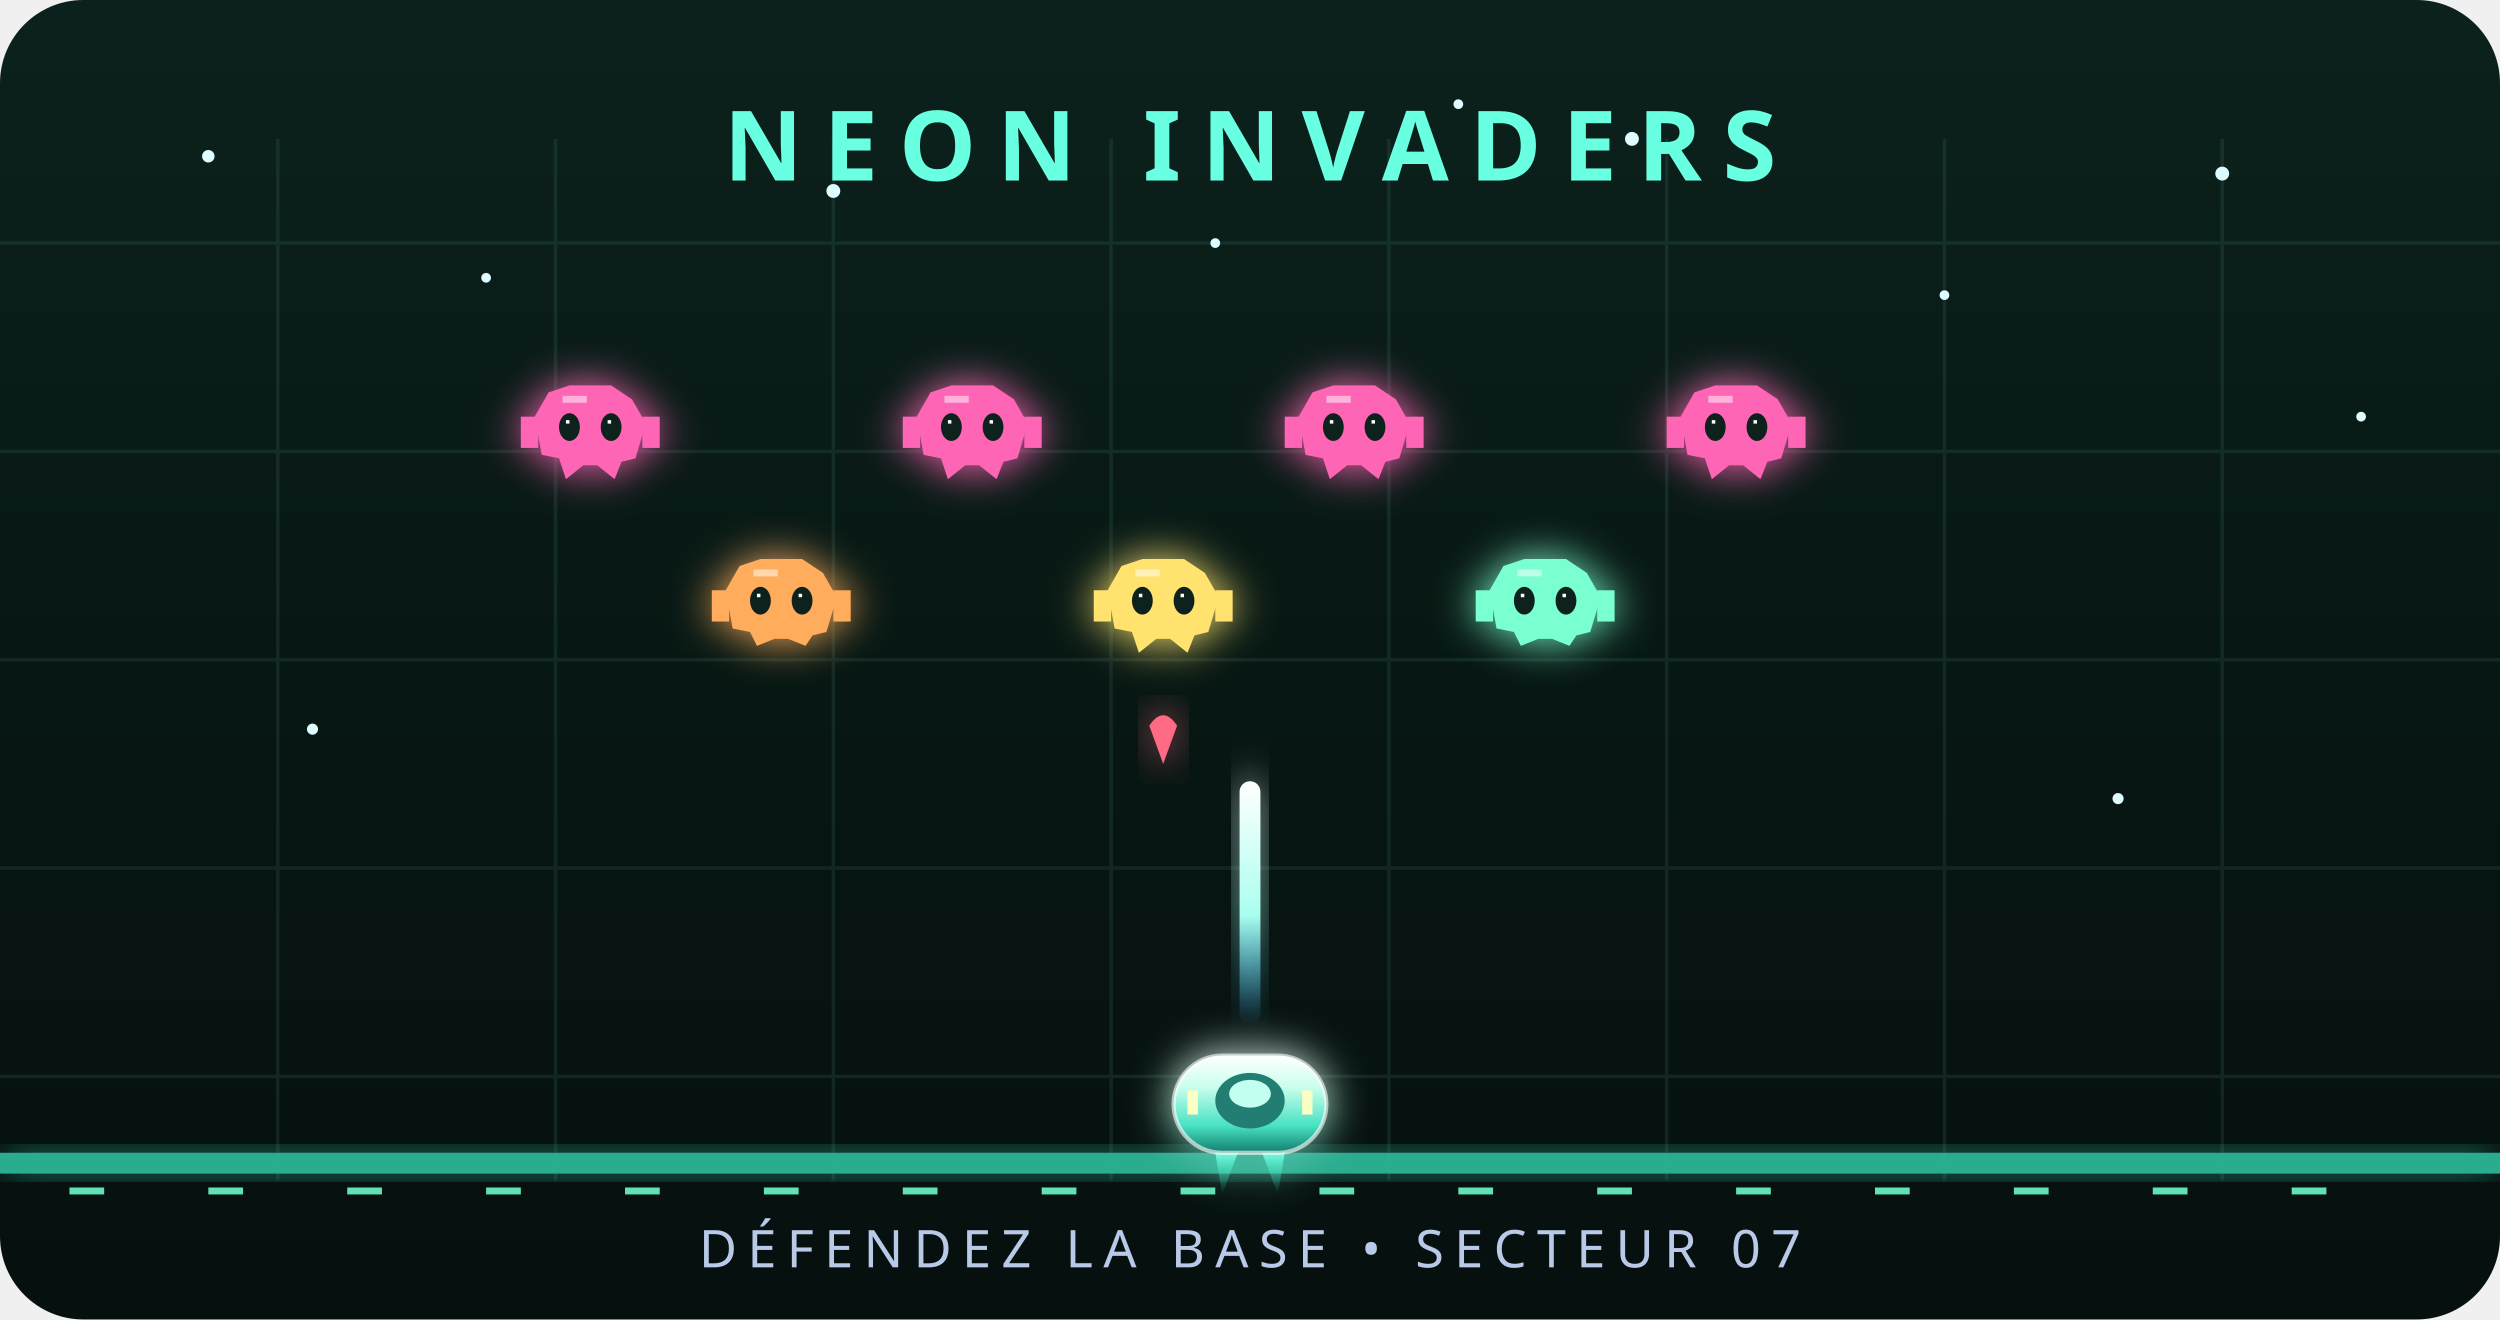
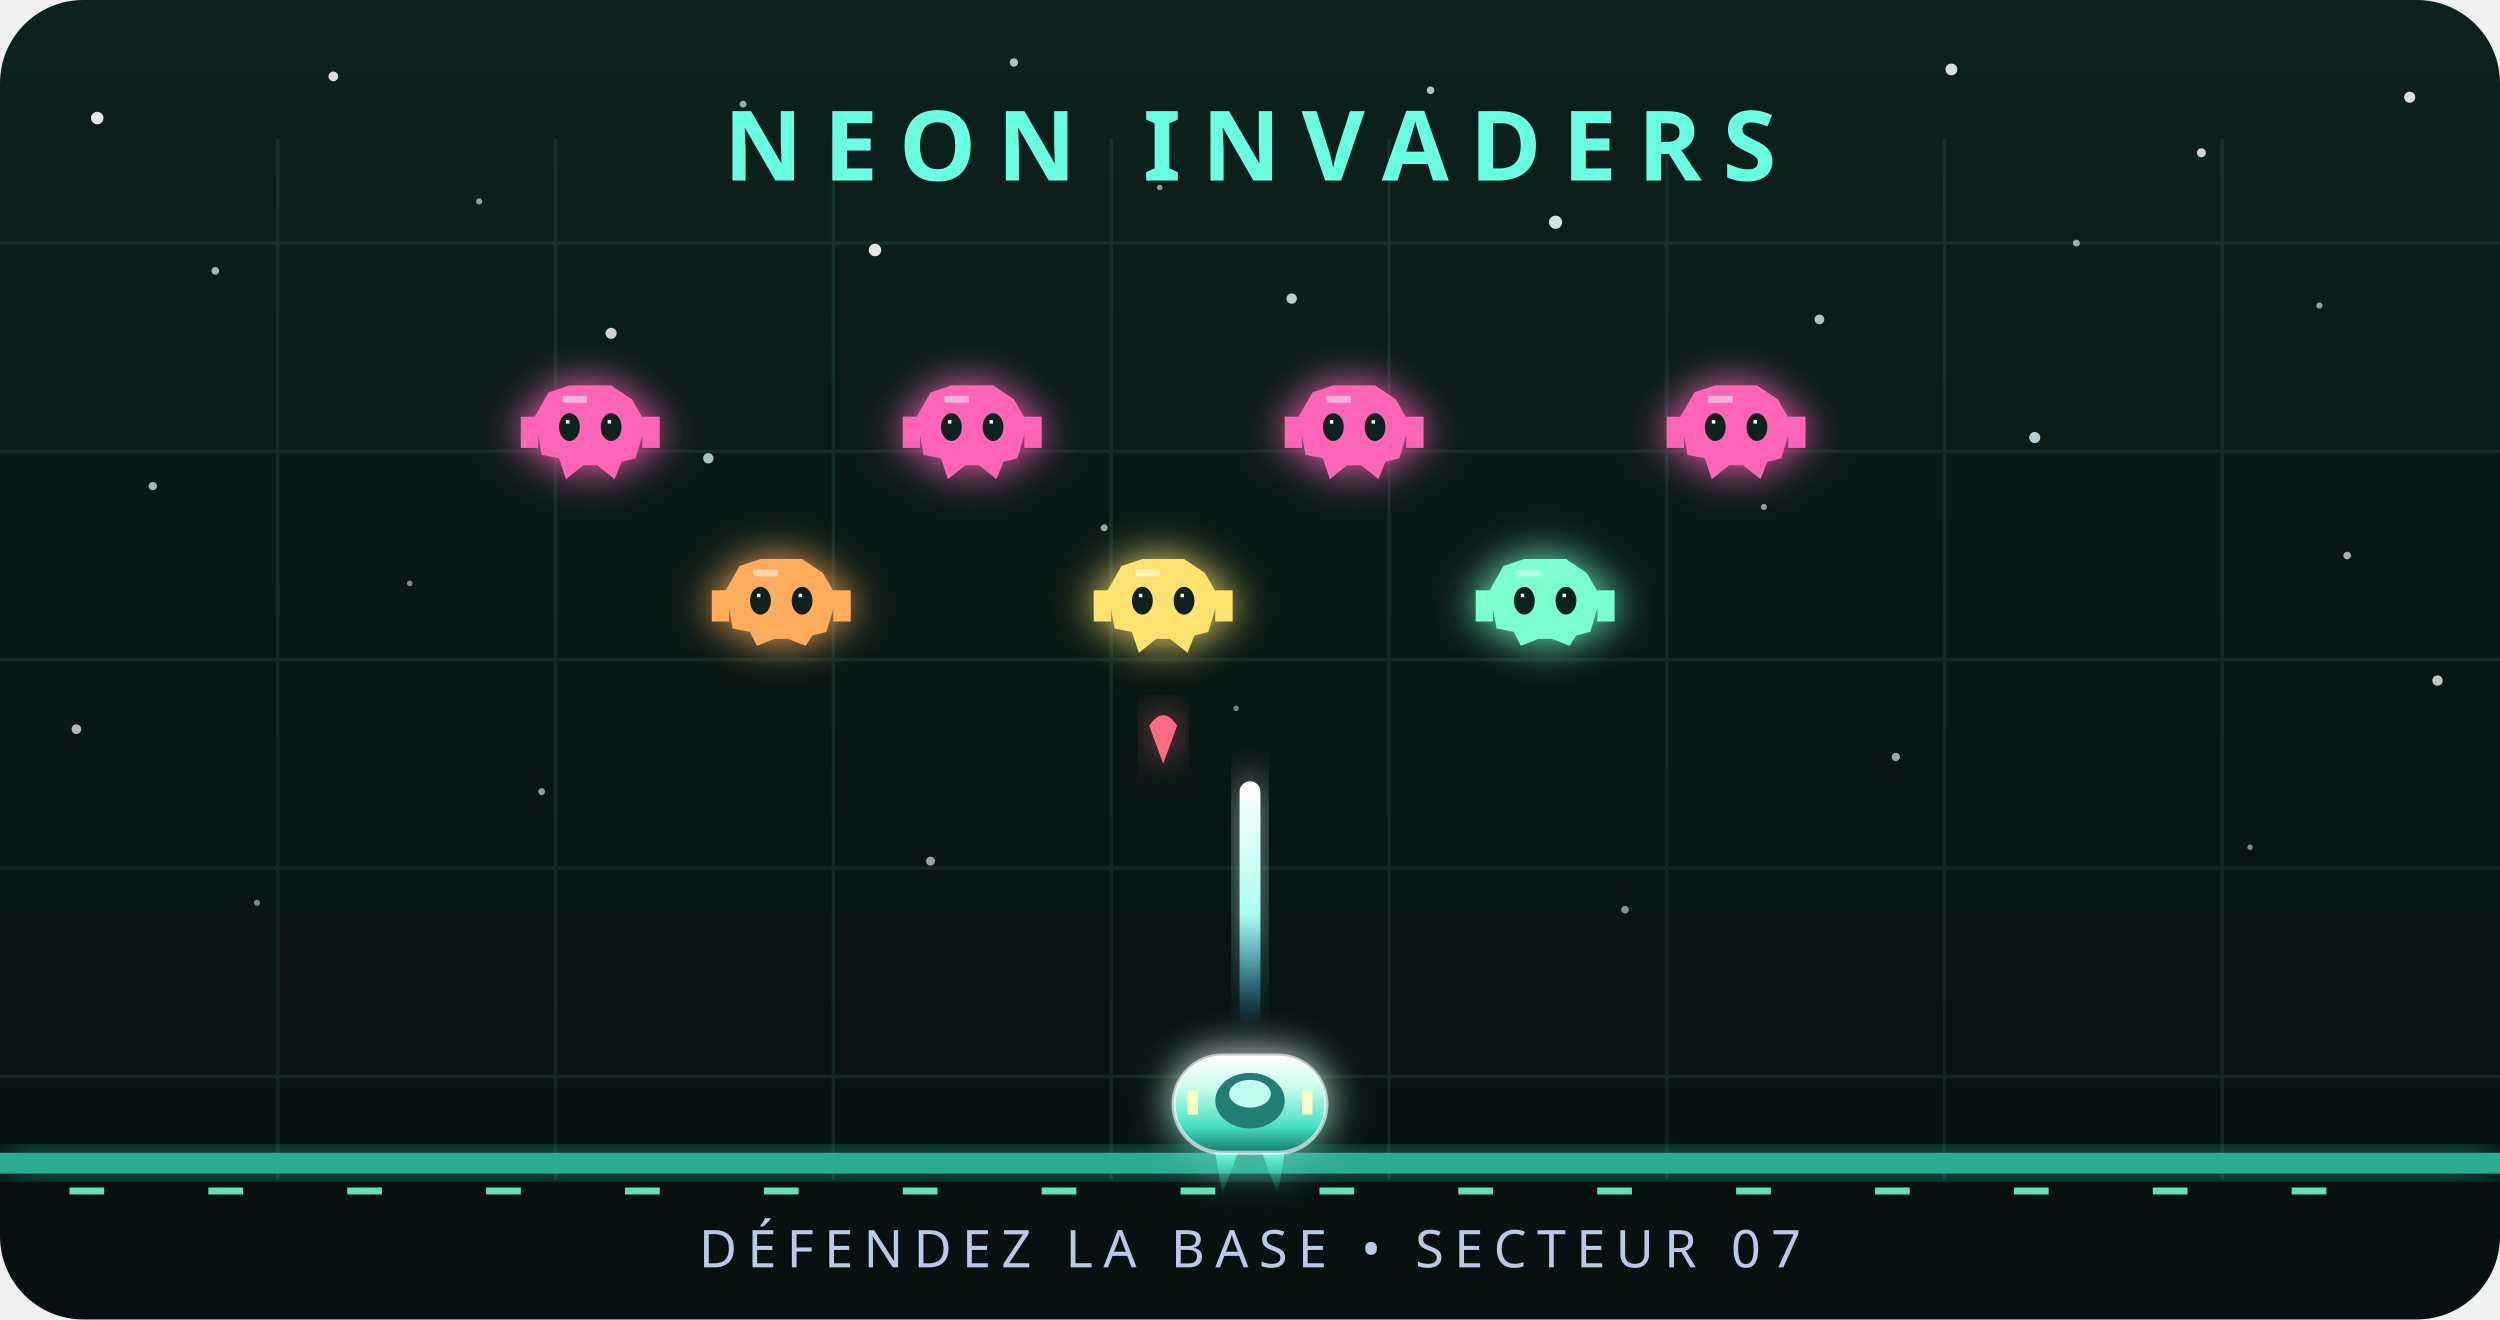
<svg xmlns="http://www.w3.org/2000/svg" viewBox="0 0 720 380" role="img" aria-labelledby="title desc">
  <defs>
    <linearGradient id="bg" x1="0" y1="0" x2="0" y2="1">
      <stop offset="0" stop-color="#0c211d" />
      <stop offset="0.52" stop-color="#071713" />
      <stop offset="1" stop-color="#06100f" />
    </linearGradient>
    <linearGradient id="player" x1="0" y1="0" x2="0" y2="1">
      <stop offset="0" stop-color="#ffffff" />
      <stop offset="0.32" stop-color="#caffed" />
      <stop offset="0.72" stop-color="#48e2c3" />
      <stop offset="1" stop-color="#137d6d" />
    </linearGradient>
    <linearGradient id="flame" x1="0" y1="0" x2="0" y2="1">
      <stop offset="0" stop-color="#fff3a0" />
      <stop offset="0.4" stop-color="#73ffe2" stop-opacity="0.8" />
      <stop offset="1" stop-color="#00b998" stop-opacity="0" />
    </linearGradient>
    <linearGradient id="beam" x1="0" y1="1" x2="0" y2="0">
      <stop offset="0" stop-color="#37bfff" stop-opacity="0" />
      <stop offset="0.45" stop-color="#aaffef" />
      <stop offset="1" stop-color="#ffffff" />
    </linearGradient>
    <filter id="glow" x="-40%" y="-40%" width="180%" height="180%">
      <feGaussianBlur stdDeviation="6" result="b" />
      <feMerge>
        <feMergeNode in="b" />
        <feMergeNode in="SourceGraphic" />
      </feMerge>
    </filter>
  </defs>
  <rect width="720" height="380" rx="24" fill="url(#bg)" />
-   <g fill="#dffcff">
-     <circle cx="60" cy="45" r="1.8" />
-     <circle cx="140" cy="80" r="1.4" />
-     <circle cx="240" cy="55" r="2" />
-     <circle cx="350" cy="70" r="1.4" />
-     <circle cx="470" cy="40" r="2" />
-     <circle cx="560" cy="85" r="1.4" />
-     <circle cx="640" cy="50" r="2" />
-     <circle cx="680" cy="120" r="1.4" />
-     <circle cx="90" cy="210" r="1.6" />
-     <circle cx="610" cy="230" r="1.6" />
-     <circle cx="420" cy="30" r="1.4" />
+   <g class="stars" aria-hidden="true">
+     <circle cx="28" cy="34" r="1.8" fill="#ffffff" opacity="0.9" />
+     <circle cx="62" cy="78" r="1.1" fill="#dffcff" opacity="0.7" />
+     <circle cx="96" cy="22" r="1.4" fill="#ffffff" opacity="0.85" />
+     <circle cx="138" cy="58" r="0.9" fill="#dffcff" opacity="0.6" />
+     <circle cx="176" cy="96" r="1.6" fill="#ffffff" opacity="0.8" />
+     <circle cx="214" cy="30" r="1.0" fill="#dffcff" opacity="0.65" />
+     <circle cx="252" cy="72" r="1.8" fill="#ffffff" opacity="0.9" />
+     <circle cx="292" cy="18" r="1.2" fill="#dffcff" opacity="0.75" />
+     <circle cx="334" cy="54" r="0.8" fill="#ffffff" opacity="0.55" />
+     <circle cx="372" cy="86" r="1.5" fill="#dffcff" opacity="0.8" />
+     <circle cx="412" cy="26" r="1.1" fill="#ffffff" opacity="0.7" />
+     <circle cx="448" cy="64" r="1.9" fill="#dffcff" opacity="0.9" />
+     <circle cx="486" cy="38" r="0.9" fill="#ffffff" opacity="0.6" />
+     <circle cx="524" cy="92" r="1.4" fill="#dffcff" opacity="0.75" />
+     <circle cx="562" cy="20" r="1.7" fill="#ffffff" opacity="0.85" />
+     <circle cx="598" cy="70" r="1.0" fill="#dffcff" opacity="0.65" />
+     <circle cx="634" cy="44" r="1.3" fill="#ffffff" opacity="0.8" />
+     <circle cx="668" cy="88" r="0.9" fill="#dffcff" opacity="0.6" />
+     <circle cx="694" cy="28" r="1.6" fill="#ffffff" opacity="0.85" />
+     <circle cx="44" cy="140" r="1.2" fill="#dffcff" opacity="0.7" />
+     <circle cx="118" cy="168" r="0.8" fill="#ffffff" opacity="0.5" />
+     <circle cx="204" cy="132" r="1.5" fill="#dffcff" opacity="0.75" />
+     <circle cx="318" cy="152" r="1.0" fill="#ffffff" opacity="0.6" />
+     <circle cx="402" cy="118" r="1.3" fill="#dffcff" opacity="0.7" />
+     <circle cx="508" cy="146" r="0.9" fill="#ffffff" opacity="0.55" />
+     <circle cx="586" cy="126" r="1.6" fill="#dffcff" opacity="0.8" />
+     <circle cx="676" cy="160" r="1.1" fill="#ffffff" opacity="0.65" />
+     <circle cx="22" cy="210" r="1.4" fill="#ffffff" opacity="0.7" />
+     <circle cx="156" cy="228" r="1.0" fill="#dffcff" opacity="0.6" />
+     <circle cx="356" cy="204" r="0.8" fill="#ffffff" opacity="0.45" />
+     <circle cx="546" cy="218" r="1.2" fill="#dffcff" opacity="0.65" />
+     <circle cx="702" cy="196" r="1.5" fill="#ffffff" opacity="0.75" />
+     <circle cx="74" cy="260" r="0.9" fill="#dffcff" opacity="0.5" />
+     <circle cx="268" cy="248" r="1.3" fill="#ffffff" opacity="0.6" />
+     <circle cx="468" cy="262" r="1.1" fill="#dffcff" opacity="0.55" />
+     <circle cx="648" cy="244" r="0.8" fill="#ffffff" opacity="0.5" />
  </g>
  <g stroke="#9bfff0" stroke-width="1" opacity="0.08">
    <path d="M0 70h720M0 130h720M0 190h720M0 250h720M0 310h720" />
    <path d="M80 40v300M160 40v300M240 40v300M320 40v300M400 40v300M480 40v300M560 40v300M640 40v300" />
  </g>
  <text x="360" y="52" text-anchor="middle" fill="#69ffe1" font-family="system-ui,Segoe UI,sans-serif" font-weight="800" font-size="28" letter-spacing="6">NEON INVADERS</text>
  <g filter="url(#glow)">
    <g transform="translate(170 125)" fill="#ff65b5">
      <path d="M-16 -5 L-12 -12 L-6 -14 L6 -14 L12 -10 L16 -3 L13 7 L9 8 L7 13 L2 9 L-2 9 L-7 13 L-9 7 L-14 6 Z" />
      <rect x="-20" y="-5" width="5" height="9" />
      <rect x="15" y="-5" width="5" height="9" />
      <g fill="#10201c">
        <ellipse cx="-6" cy="-2" rx="3" ry="4" />
        <ellipse cx="6" cy="-2" rx="3" ry="4" />
      </g>
      <g fill="#fff">
        <rect x="-7" y="-4" width="1" height="1" />
        <rect x="5" y="-4" width="1" height="1" />
      </g>
      <rect x="-8" y="-11" width="7" height="2" fill="#fff" opacity="0.5" />
    </g>
    <g transform="translate(280 125)" fill="#ff65b5">
      <path d="M-16 -5 L-12 -12 L-6 -14 L6 -14 L12 -10 L16 -3 L13 7 L9 8 L7 13 L2 9 L-2 9 L-7 13 L-9 7 L-14 6 Z" />
      <rect x="-20" y="-5" width="5" height="9" />
      <rect x="15" y="-5" width="5" height="9" />
      <g fill="#10201c">
        <ellipse cx="-6" cy="-2" rx="3" ry="4" />
        <ellipse cx="6" cy="-2" rx="3" ry="4" />
      </g>
      <g fill="#fff">
        <rect x="-7" y="-4" width="1" height="1" />
        <rect x="5" y="-4" width="1" height="1" />
      </g>
      <rect x="-8" y="-11" width="7" height="2" fill="#fff" opacity="0.5" />
    </g>
    <g transform="translate(390 125)" fill="#ff65b5">
      <path d="M-16 -5 L-12 -12 L-6 -14 L6 -14 L12 -10 L16 -3 L13 7 L9 8 L7 13 L2 9 L-2 9 L-7 13 L-9 7 L-14 6 Z" />
      <rect x="-20" y="-5" width="5" height="9" />
      <rect x="15" y="-5" width="5" height="9" />
      <g fill="#10201c">
        <ellipse cx="-6" cy="-2" rx="3" ry="4" />
        <ellipse cx="6" cy="-2" rx="3" ry="4" />
      </g>
      <g fill="#fff">
        <rect x="-7" y="-4" width="1" height="1" />
        <rect x="5" y="-4" width="1" height="1" />
      </g>
      <rect x="-8" y="-11" width="7" height="2" fill="#fff" opacity="0.5" />
    </g>
    <g transform="translate(500 125)" fill="#ff65b5">
      <path d="M-16 -5 L-12 -12 L-6 -14 L6 -14 L12 -10 L16 -3 L13 7 L9 8 L7 13 L2 9 L-2 9 L-7 13 L-9 7 L-14 6 Z" />
      <rect x="-20" y="-5" width="5" height="9" />
      <rect x="15" y="-5" width="5" height="9" />
      <g fill="#10201c">
        <ellipse cx="-6" cy="-2" rx="3" ry="4" />
        <ellipse cx="6" cy="-2" rx="3" ry="4" />
      </g>
      <g fill="#fff">
        <rect x="-7" y="-4" width="1" height="1" />
        <rect x="5" y="-4" width="1" height="1" />
      </g>
      <rect x="-8" y="-11" width="7" height="2" fill="#fff" opacity="0.5" />
    </g>
    <g transform="translate(225 175)" fill="#ffad5c">
      <path d="M-16 -5 L-12 -12 L-6 -14 L6 -14 L12 -10 L16 -3 L13 7 L9 8 L7 11 L2 9 L-2 9 L-7 11 L-9 7 L-14 6 Z" />
      <rect x="-20" y="-5" width="5" height="9" />
      <rect x="15" y="-5" width="5" height="9" />
      <g fill="#10201c">
        <ellipse cx="-6" cy="-2" rx="3" ry="4" />
        <ellipse cx="6" cy="-2" rx="3" ry="4" />
      </g>
      <g fill="#fff">
        <rect x="-7" y="-4" width="1" height="1" />
        <rect x="5" y="-4" width="1" height="1" />
      </g>
      <rect x="-8" y="-11" width="7" height="2" fill="#fff" opacity="0.5" />
    </g>
    <g transform="translate(335 175)" fill="#ffe36e">
      <path d="M-16 -5 L-12 -12 L-6 -14 L6 -14 L12 -10 L16 -3 L13 7 L9 8 L7 13 L2 9 L-2 9 L-7 13 L-9 7 L-14 6 Z" />
      <rect x="-20" y="-5" width="5" height="9" />
      <rect x="15" y="-5" width="5" height="9" />
      <g fill="#10201c">
        <ellipse cx="-6" cy="-2" rx="3" ry="4" />
        <ellipse cx="6" cy="-2" rx="3" ry="4" />
      </g>
      <g fill="#fff">
        <rect x="-7" y="-4" width="1" height="1" />
        <rect x="5" y="-4" width="1" height="1" />
      </g>
      <rect x="-8" y="-11" width="7" height="2" fill="#fff" opacity="0.5" />
    </g>
    <g transform="translate(445 175)" fill="#79ffd0">
      <path d="M-16 -5 L-12 -12 L-6 -14 L6 -14 L12 -10 L16 -3 L13 7 L9 8 L7 11 L2 9 L-2 9 L-7 11 L-9 7 L-14 6 Z" />
      <rect x="-20" y="-5" width="5" height="9" />
      <rect x="15" y="-5" width="5" height="9" />
      <g fill="#10201c">
        <ellipse cx="-6" cy="-2" rx="3" ry="4" />
        <ellipse cx="6" cy="-2" rx="3" ry="4" />
      </g>
      <g fill="#fff">
        <rect x="-7" y="-4" width="1" height="1" />
        <rect x="5" y="-4" width="1" height="1" />
      </g>
      <rect x="-8" y="-11" width="7" height="2" fill="#fff" opacity="0.5" />
    </g>
  </g>
  <g filter="url(#glow)">
    <path d="M335 220 L331 209 Q335 203 339 209 Z" fill="#ff6b85" />
  </g>
  <rect x="357" y="225" width="6" height="70" rx="3" fill="url(#beam)" filter="url(#glow)" />
  <rect x="0" y="332" width="720" height="6" fill="#2ebd9c" filter="url(#glow)" opacity="0.9" />
  <g fill="#69f8c7" opacity="0.9">
    <rect x="20" y="342" width="10" height="2" />
    <rect x="60" y="342" width="10" height="2" />
    <rect x="100" y="342" width="10" height="2" />
    <rect x="140" y="342" width="10" height="2" />
    <rect x="180" y="342" width="10" height="2" />
    <rect x="220" y="342" width="10" height="2" />
    <rect x="260" y="342" width="10" height="2" />
    <rect x="300" y="342" width="10" height="2" />
    <rect x="340" y="342" width="10" height="2" />
    <rect x="380" y="342" width="10" height="2" />
    <rect x="420" y="342" width="10" height="2" />
    <rect x="460" y="342" width="10" height="2" />
    <rect x="500" y="342" width="10" height="2" />
    <rect x="540" y="342" width="10" height="2" />
    <rect x="580" y="342" width="10" height="2" />
    <rect x="620" y="342" width="10" height="2" />
    <rect x="660" y="342" width="10" height="2" />
  </g>
  <g transform="translate(360 318)" filter="url(#glow)">
    <path d="M-11 8 L-8 26 L-2 10 Z" fill="url(#flame)" />
    <path d="M11 8 L8 26 L2 10 Z" fill="url(#flame)" />
    <rect x="-22" y="-14" width="44" height="28" rx="14" fill="url(#player)" stroke="#ffffff" stroke-opacity="0.6" stroke-width="1.2" />
    <ellipse cx="0" cy="-1" rx="10" ry="8" fill="#237d73" />
    <ellipse cx="0" cy="-3" rx="6" ry="4" fill="#c2fff1" />
    <rect x="-18" y="-4" width="3" height="7" fill="#faffc4" />
    <rect x="15" y="-4" width="3" height="7" fill="#faffc4" />
  </g>
  <text x="360" y="365" text-anchor="middle" fill="#b9c9e8" font-family="system-ui,Segoe UI,sans-serif" font-size="15" letter-spacing="3">DÉFENDEZ LA BASE • SECTEUR 07</text>
</svg>
